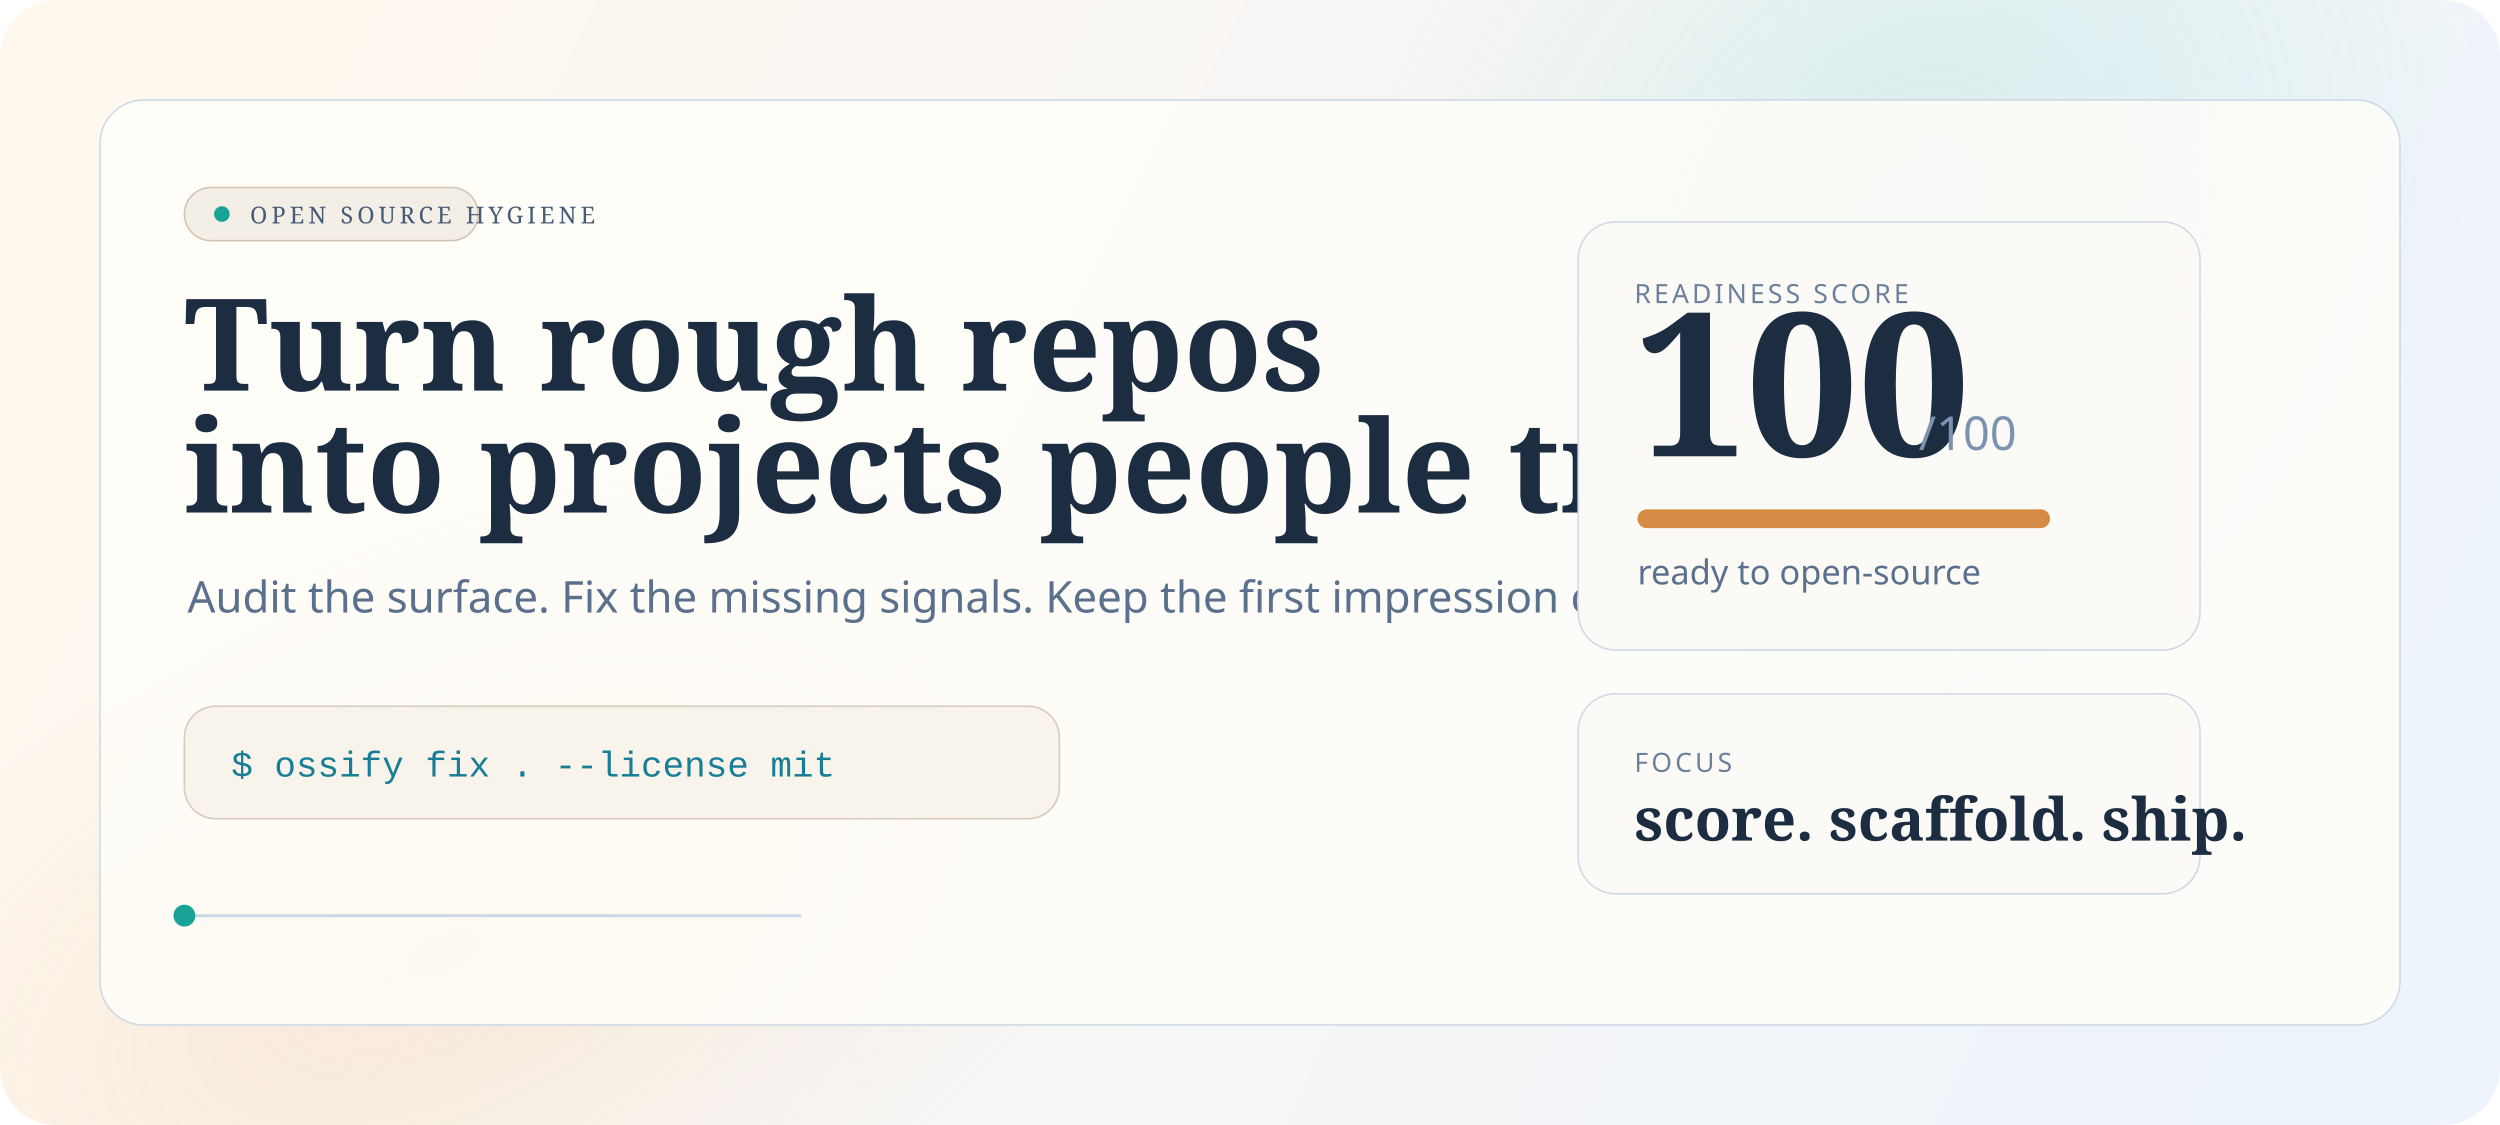
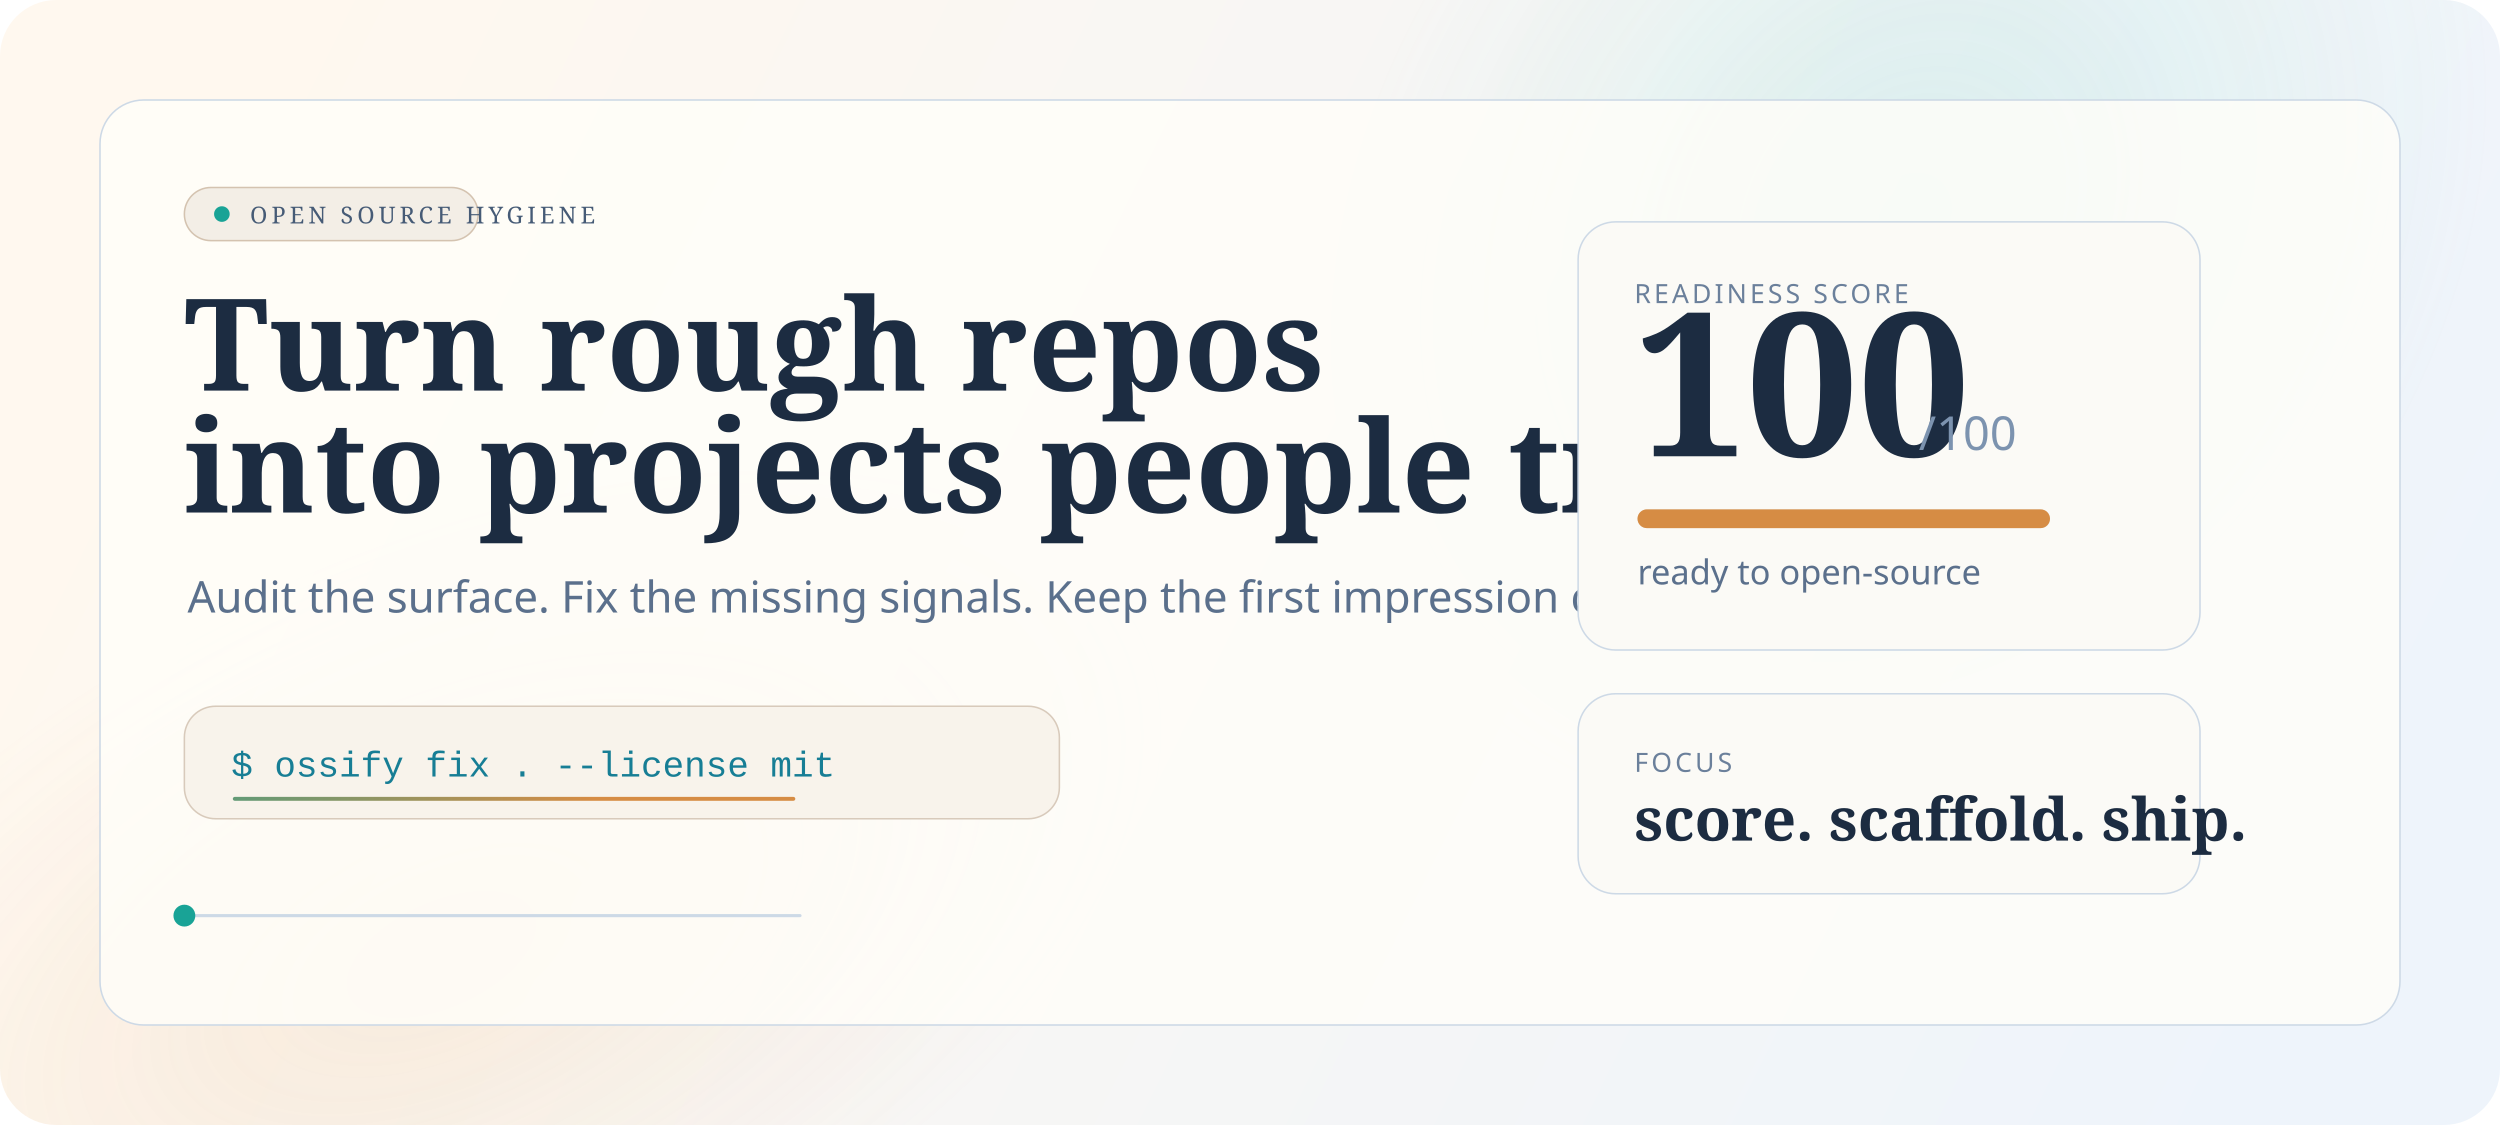
<svg xmlns="http://www.w3.org/2000/svg" width="1600" height="720" viewBox="0 0 1600 720" fill="none">
  <defs>
    <linearGradient id="bg" x1="160" y1="40" x2="1460" y2="680" gradientUnits="userSpaceOnUse">
      <stop stop-color="#FFF8EF" />
      <stop offset="1" stop-color="#EEF4FB" />
    </linearGradient>
    <radialGradient id="glowA" cx="0" cy="0" r="1" gradientUnits="userSpaceOnUse" gradientTransform="translate(1220 140) rotate(128) scale(420 340)">
      <stop stop-color="#54C9BC" stop-opacity="0.18" />
      <stop offset="1" stop-color="#54C9BC" stop-opacity="0" />
    </radialGradient>
    <radialGradient id="glowB" cx="0" cy="0" r="1" gradientUnits="userSpaceOnUse" gradientTransform="translate(280 610) rotate(-24) scale(500 260)">
      <stop stop-color="#E59A54" stop-opacity="0.16" />
      <stop offset="1" stop-color="#E59A54" stop-opacity="0" />
    </radialGradient>
    <linearGradient id="line" x1="0" y1="0" x2="380" y2="0" gradientUnits="userSpaceOnUse">
      <stop stop-color="#19A396" />
      <stop offset="1" stop-color="#D68C44" />
    </linearGradient>
  </defs>
  <rect width="1600" height="720" rx="36" fill="url(#bg)" />
-   <rect width="1600" height="720" rx="36" fill="url(#glowA)" />
-   <rect width="1600" height="720" rx="36" fill="url(#glowB)" />
+   <rect width="1600" height="720" rx="36" fill="url(#glowA)" opacity="0.92">
+     <animate attributeName="opacity" values="0.92;1;0.92" dur="14s" repeatCount="indefinite" />
+   </rect>
+   <rect width="1600" height="720" rx="36" fill="url(#glowB)" opacity="0.88">
+     <animate attributeName="opacity" values="0.88;0.98;0.88" dur="18s" repeatCount="indefinite" />
+   </rect>
  <rect x="64" y="64" width="1472" height="592" rx="28" fill="#FFFDF9" fill-opacity="0.82" stroke="#CDD9E6" />
  <rect x="118" y="120" width="188" height="34" rx="17" fill="#F3EEE6" stroke="#D4C3B0" />
-   <circle cx="142" cy="137" r="5" fill="#19A396">
-     <animate attributeName="opacity" values="1;0.4;1" dur="2.2s" repeatCount="indefinite" />
-   </circle>
+   <circle cx="142" cy="137" r="5" fill="#19A396" />
  <text x="160" y="143" fill="#465B76" font-family="Georgia, serif" font-size="15" letter-spacing="2.6">OPEN SOURCE HYGIENE</text>
  <text x="118" y="250" fill="#1C2C41" font-family="Georgia, serif" font-size="82" font-weight="700">Turn rough repos</text>
  <text x="118" y="328" fill="#1C2C41" font-family="Georgia, serif" font-size="82" font-weight="700">into projects people trust.</text>
  <text x="120" y="392" fill="#5B708C" font-family="'Trebuchet MS', Verdana, sans-serif" font-size="28">
    Audit the surface. Fix the missing signals. Keep the first impression clean.
  </text>
  <rect x="118" y="452" width="560" height="72" rx="20" fill="#F8F3EB" stroke="#D8CABB" />
  <text x="148" y="497" fill="#177E95" font-family="'Courier New', monospace" font-size="23">$ ossify fix . --license mit</text>
-   <rect x="149" y="510" width="0" height="2.5" rx="1.25" fill="url(#line)">
-     <animate attributeName="width" values="0;360;360" dur="3.2s" repeatCount="indefinite" />
-   </rect>
+   <rect x="149" y="510" width="360" height="2.5" rx="1.25" fill="url(#line)" />
  <rect x="1010" y="142" width="398" height="274" rx="24" fill="#FBFAF6" stroke="#CDD9E6" />
  <text x="1046" y="194" fill="#6B809B" font-family="'Trebuchet MS', Verdana, sans-serif" font-size="17" letter-spacing="2">READINESS SCORE</text>
  <text x="1046" y="292" fill="#1C2C41" font-family="Georgia, serif" font-size="128" font-weight="700">100</text>
  <text x="1228" y="288" fill="#7C93AF" font-family="'Trebuchet MS', Verdana, sans-serif" font-size="30">/100</text>
  <rect x="1048" y="326" width="264" height="12" rx="6" fill="#E5DDD1" />
  <rect x="1048" y="326" width="264" height="12" rx="6" fill="url(#line)" />
  <text x="1048" y="374" fill="#5B708C" font-family="'Trebuchet MS', Verdana, sans-serif" font-size="22">ready to open-source</text>
  <rect x="1010" y="444" width="398" height="128" rx="24" fill="#FBFAF6" stroke="#CDD9E6" />
  <text x="1046" y="494" fill="#6B809B" font-family="'Trebuchet MS', Verdana, sans-serif" font-size="17" letter-spacing="2">FOCUS</text>
  <text x="1046" y="538" fill="#1C2C41" font-family="Georgia, serif" font-size="38" font-weight="700">score. scaffold. ship.</text>
  <path d="M118 586H512" stroke="#CDD9E6" stroke-width="2" stroke-linecap="round" />
-   <circle cx="118" cy="586" r="7" fill="#19A396">
-     <animate attributeName="cx" values="118;512;118" dur="6s" repeatCount="indefinite" />
-   </circle>
+   <circle cx="118" cy="586" r="7" fill="#19A396" />
</svg>
